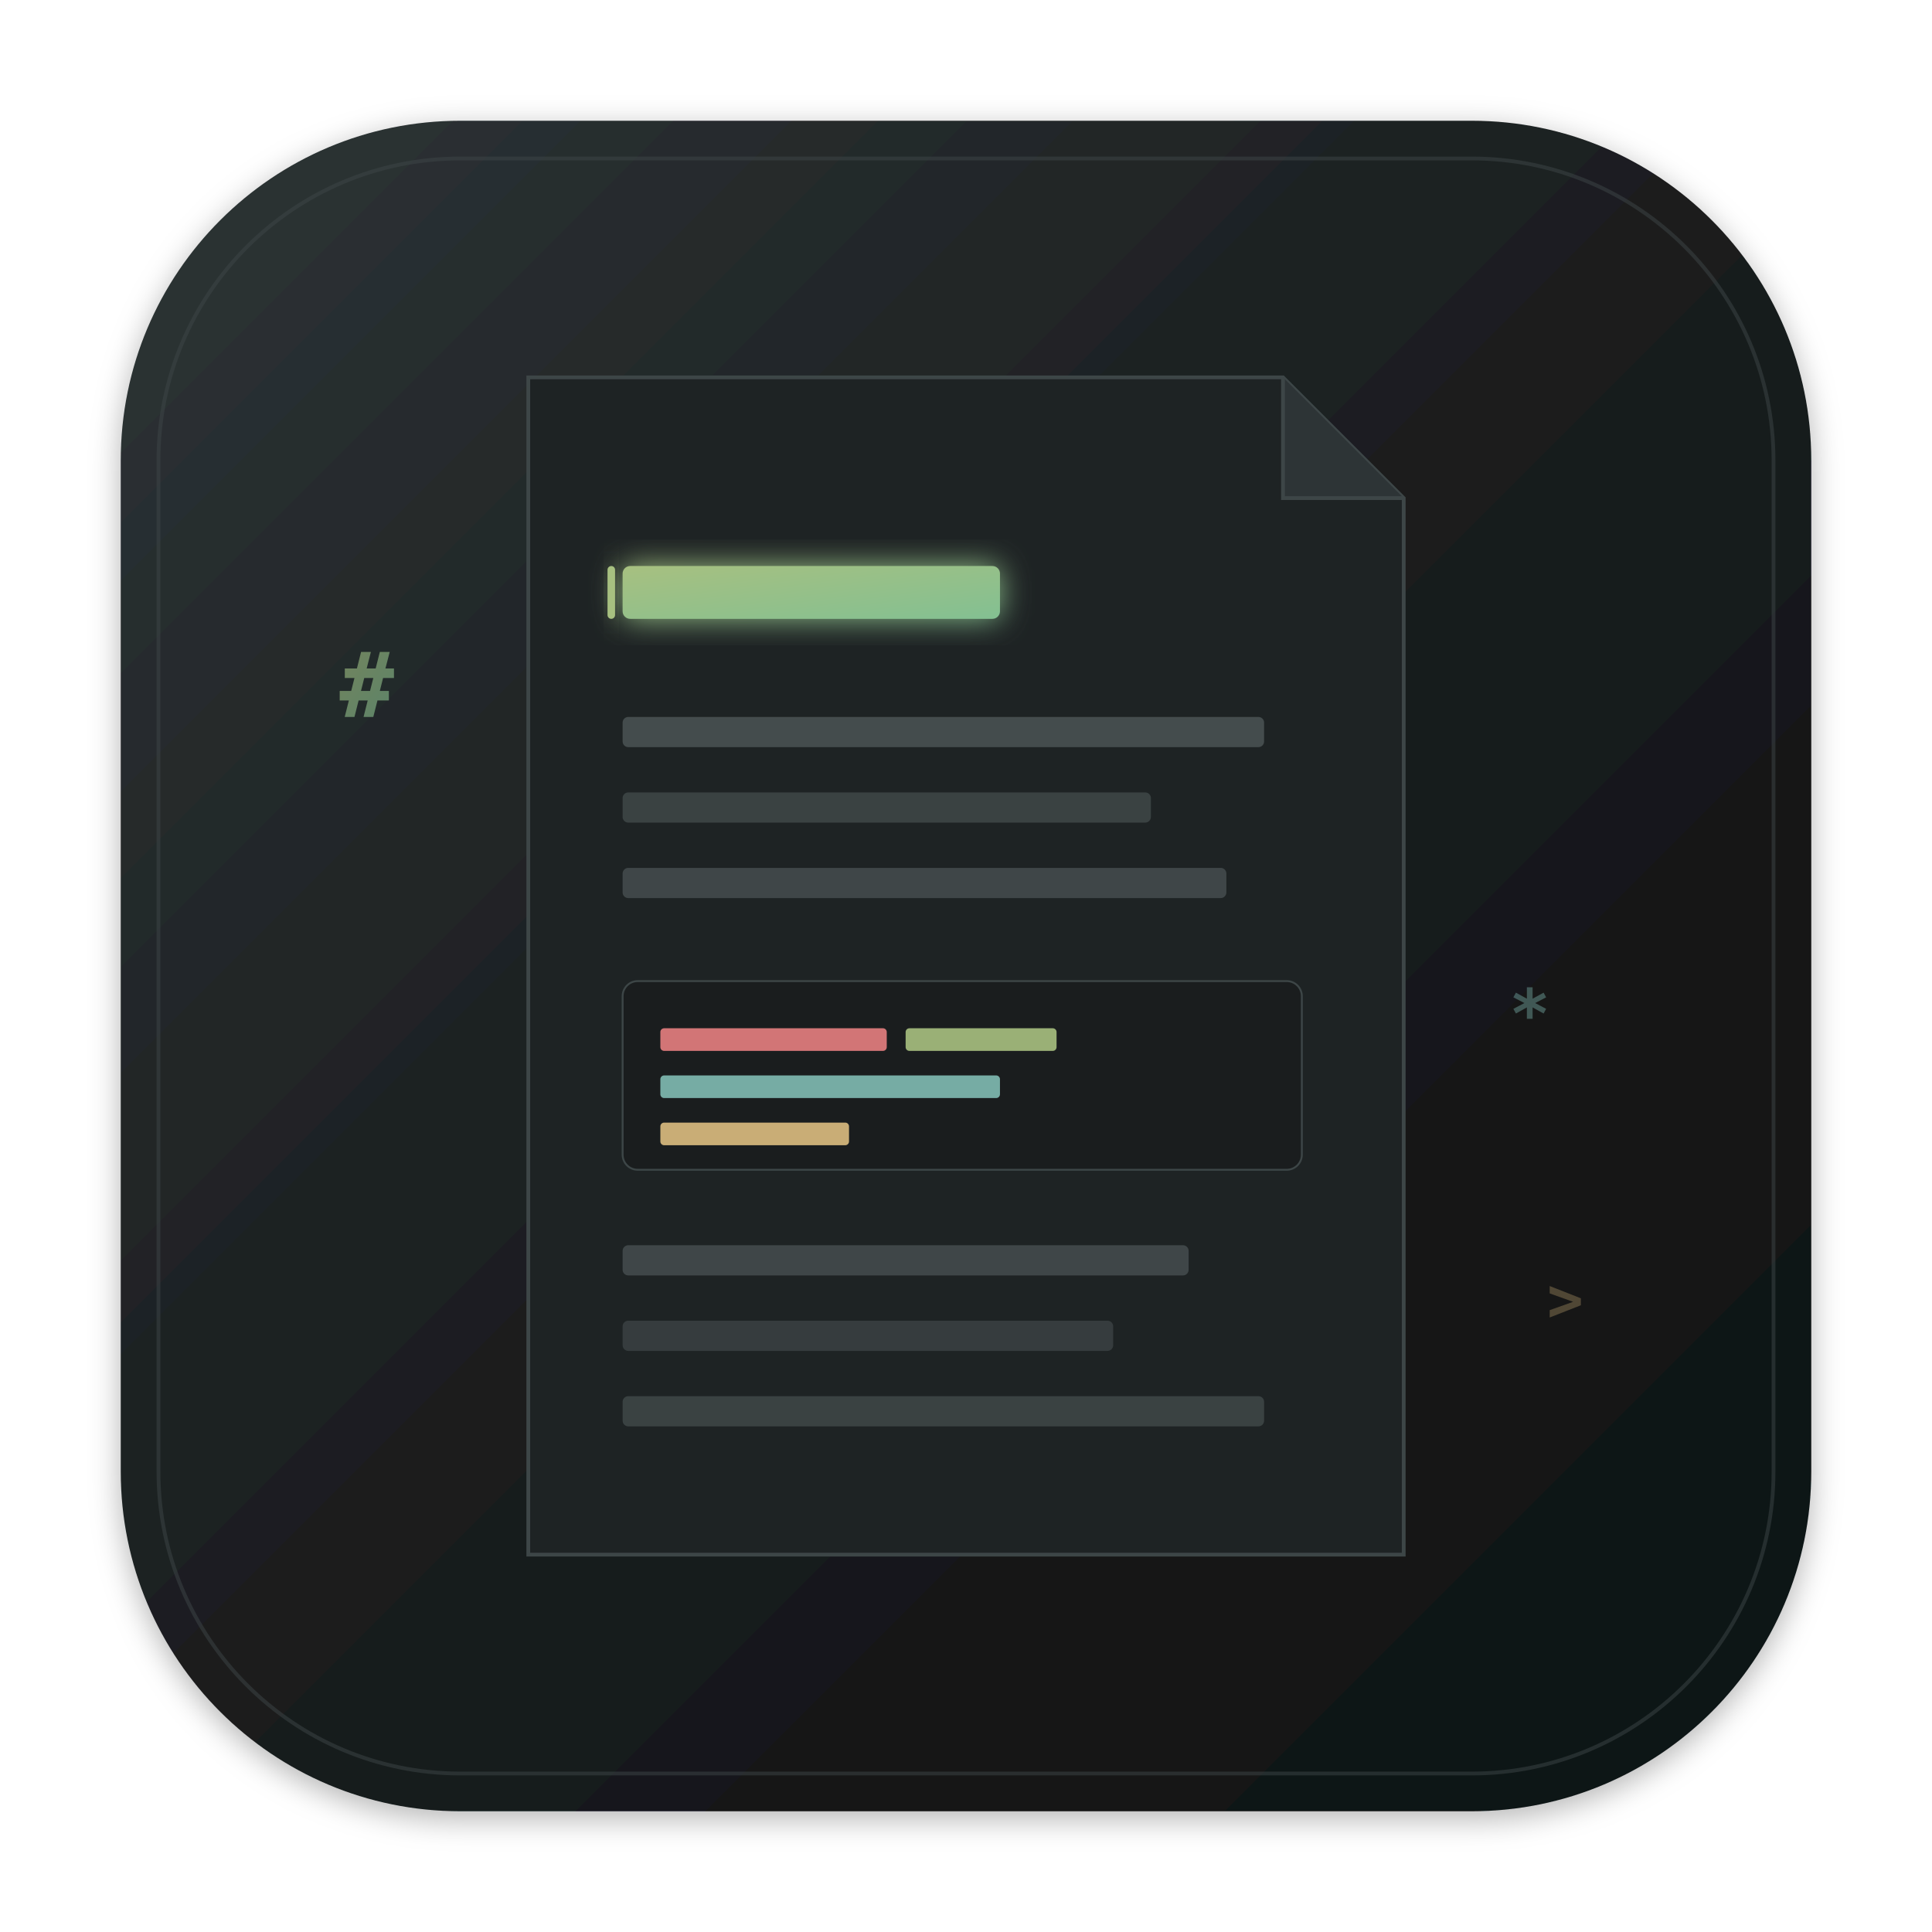
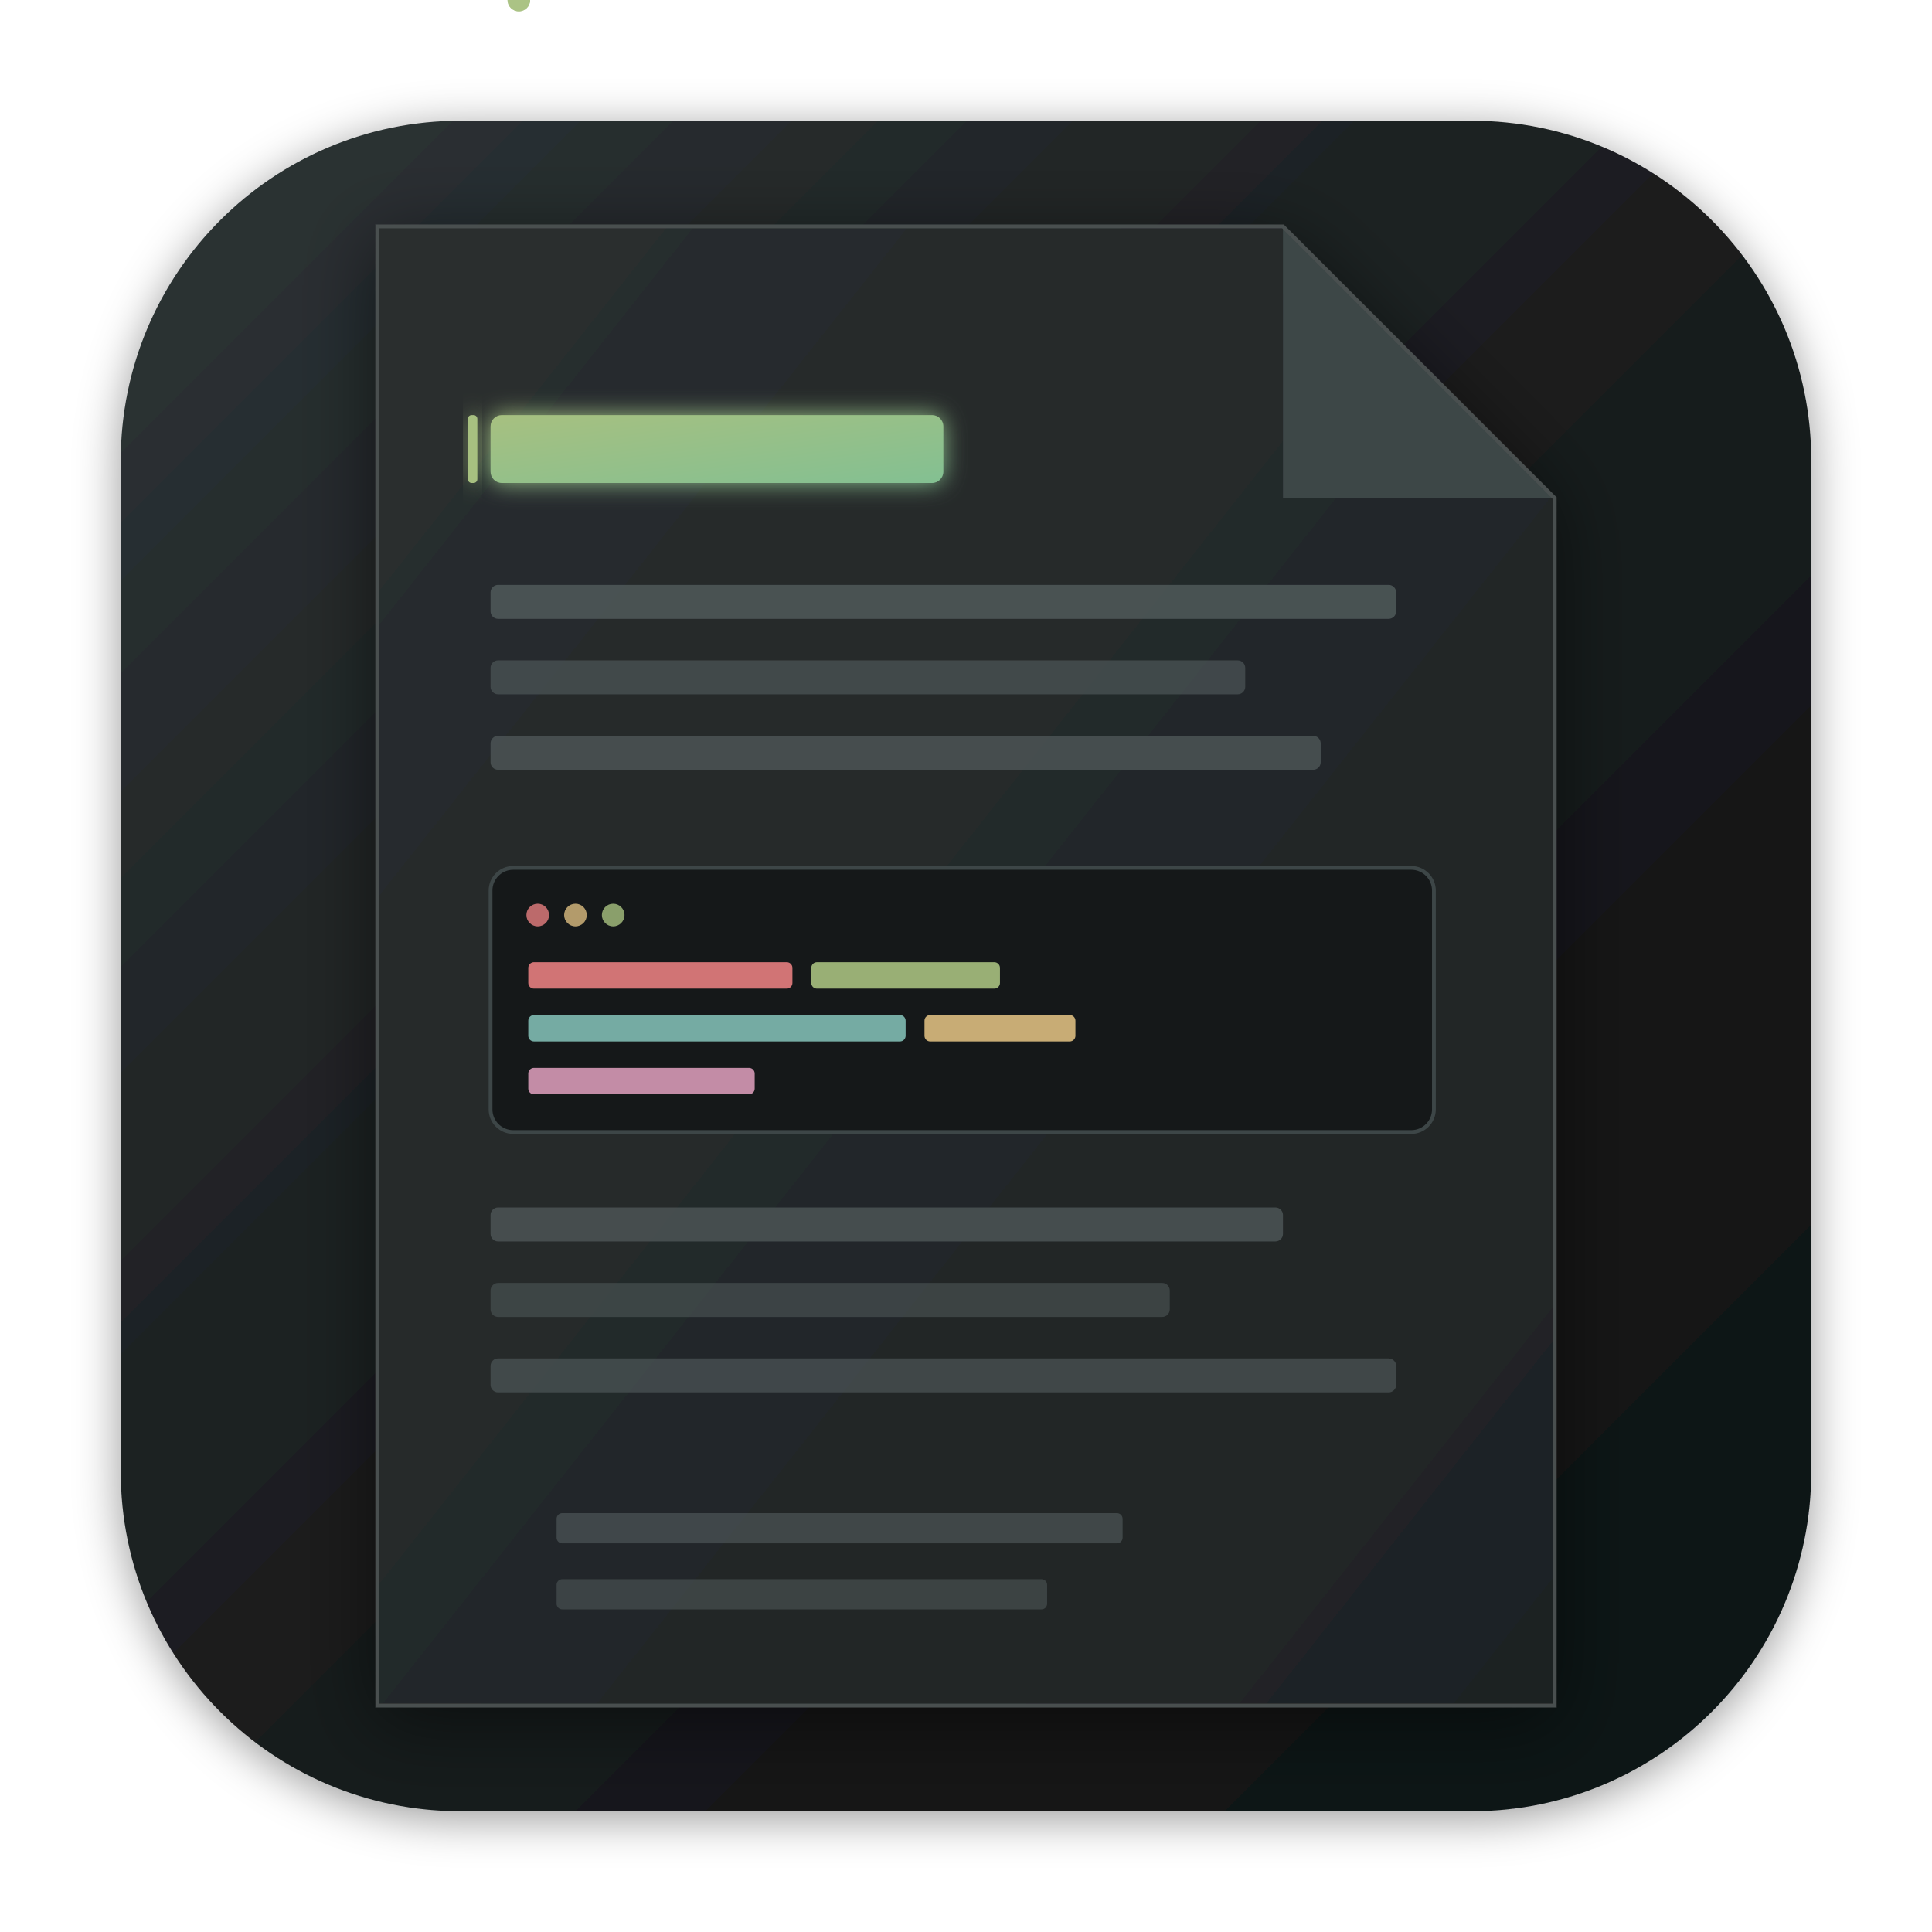
<svg xmlns="http://www.w3.org/2000/svg" viewBox="0 0 1024 1024">
  <defs>
    <linearGradient id="bgGrad" x1="0%" y1="0%" x2="100%" y2="100%">
      <stop offset="0%" style="stop-color:#2d3436" />
      <stop offset="50%" style="stop-color:#1a1d1e" />
      <stop offset="100%" style="stop-color:#0d1011" />
    </linearGradient>
+     <linearGradient id="pageGrad" x1="0%" y1="0%" x2="100%" y2="100%">
+       <stop offset="0%" style="stop-color:#2a2e2f" />
+       <stop offset="100%" style="stop-color:#1e2324" />
+     </linearGradient>
    <linearGradient id="accentGrad" x1="0%" y1="0%" x2="100%" y2="100%">
      <stop offset="0%" style="stop-color:#a7c080" />
      <stop offset="100%" style="stop-color:#83c092" />
    </linearGradient>
    <filter id="glow" x="-50%" y="-50%" width="200%" height="200%">
-       <feGaussianBlur stdDeviation="8" result="coloredBlur" />
+       <feGaussianBlur stdDeviation="6" result="coloredBlur" />
      <feMerge>
        <feMergeNode in="coloredBlur" />
        <feMergeNode in="SourceGraphic" />
      </feMerge>
    </filter>
    <filter id="shadow">
-       <feDropShadow dx="0" dy="4" stdDeviation="8" flood-color="#000" flood-opacity="0.3" />
+       <feDropShadow dx="0" dy="4" stdDeviation="12" flood-color="#000" flood-opacity="0.4" />
+     </filter>
+     <filter id="pageShadow">
+       <feDropShadow dx="0" dy="8" stdDeviation="20" flood-color="#000" flood-opacity="0.5" />
    </filter>
  </defs>
  <rect x="64" y="64" width="896" height="896" rx="180" ry="180" fill="url(#bgGrad)" filter="url(#shadow)" />
-   <rect x="84" y="84" width="856" height="856" rx="160" ry="160" fill="none" stroke="#3d4647" stroke-width="2" opacity="0.5" />
-   <path d="M280 200 L680 200 L744 264 L744 824 L280 824 Z" fill="#1e2324" stroke="#3d4647" stroke-width="2" />
-   <path d="M680 200 L680 264 L744 264" fill="#2d3436" stroke="#3d4647" stroke-width="2" />
-   <rect x="330" y="300" width="200" height="28" rx="4" fill="url(#accentGrad)" filter="url(#glow)" />
-   <rect x="330" y="380" width="340" height="16" rx="3" fill="#4d5657" opacity="0.8" />
-   <rect x="330" y="420" width="280" height="16" rx="3" fill="#4d5657" opacity="0.6" />
-   <rect x="330" y="460" width="320" height="16" rx="3" fill="#4d5657" opacity="0.7" />
-   <rect x="330" y="520" width="360" height="100" rx="8" fill="#1a1d1e" stroke="#3d4647" stroke-width="1" />
-   <rect x="350" y="545" width="120" height="12" rx="2" fill="#e67e80" opacity="0.9" />
-   <rect x="480" y="545" width="80" height="12" rx="2" fill="#a7c080" opacity="0.9" />
-   <rect x="350" y="570" width="180" height="12" rx="2" fill="#7fbbb3" opacity="0.9" />
-   <rect x="350" y="595" width="100" height="12" rx="2" fill="#dbbc7f" opacity="0.9" />
-   <rect x="330" y="660" width="300" height="16" rx="3" fill="#4d5657" opacity="0.7" />
-   <rect x="330" y="700" width="260" height="16" rx="3" fill="#4d5657" opacity="0.5" />
-   <rect x="330" y="740" width="340" height="16" rx="3" fill="#4d5657" opacity="0.6" />
-   <rect x="322" y="300" width="4" height="28" rx="2" fill="#a7c080" filter="url(#glow)" />
-   <text x="180" y="380" font-family="SF Mono, Monaco, monospace" font-size="48" font-weight="bold" fill="url(#accentGrad)" opacity="0.6">#</text>
-   <text x="800" y="550" font-family="SF Mono, Monaco, monospace" font-size="36" font-weight="bold" fill="#7fbbb3" opacity="0.4">*</text>
-   <text x="820" y="700" font-family="SF Mono, Monaco, monospace" font-size="32" font-weight="bold" fill="#dbbc7f" opacity="0.3">&gt;</text>
+   <g filter="url(#pageShadow)">
+     <path d="M200 120 L680 120 L824 264 L824 904 L200 904 Z" fill="url(#pageGrad)" />
+     <path d="M680 120 L680 264 L824 264 Z" fill="#3d4647" />
+     <path d="M200 120 L680 120 L824 264 L824 904 L200 904 Z" fill="none" stroke="#4a5050" stroke-width="2" />
+   </g>
+   <rect x="260" y="220" width="240" height="36" rx="6" fill="url(#accentGrad)" filter="url(#glow)" />
+   <rect x="248" y="220" width="5" height="36" rx="2" fill="#a7c080" filter="url(#glow)" />
+   <rect x="260" y="310" width="480" height="18" rx="4" fill="#4d5657" opacity="0.9" />
+   <rect x="260" y="350" width="400" height="18" rx="4" fill="#4d5657" opacity="0.7" />
+   <rect x="260" y="390" width="440" height="18" rx="4" fill="#4d5657" opacity="0.8" />
+   <rect x="260" y="460" width="500" height="140" rx="12" fill="#151819" stroke="#3d4647" stroke-width="2" />
+   <circle cx="285" cy="485" r="6" fill="#e67e80" opacity="0.8" />
+   <circle cx="305" cy="485" r="6" fill="#dbbc7f" opacity="0.8" />
+   <circle cx="325" cy="485" r="6" fill="#a7c080" opacity="0.8" />
+   <rect x="280" y="510" width="140" height="14" rx="3" fill="#e67e80" opacity="0.9" />
+   <rect x="430" y="510" width="100" height="14" rx="3" fill="#a7c080" opacity="0.9" />
+   <rect x="280" y="538" width="200" height="14" rx="3" fill="#7fbbb3" opacity="0.9" />
+   <rect x="490" y="538" width="80" height="14" rx="3" fill="#dbbc7f" opacity="0.9" />
+   <rect x="280" y="566" width="120" height="14" rx="3" fill="#d699b6" opacity="0.9" />
+   <rect x="260" y="640" width="420" height="18" rx="4" fill="#4d5657" opacity="0.8" />
+   <rect x="260" y="680" width="360" height="18" rx="4" fill="#4d5657" opacity="0.6" />
+   <rect x="260" y="720" width="480" height="18" rx="4" fill="#4d5657" opacity="0.7" />
+   <circle cx="275" y="810" r="6" fill="#a7c080" opacity="0.8" />
+   <rect x="295" y="802" width="300" height="16" rx="3" fill="#4d5657" opacity="0.7" />
+   <circle cx="275" y="845" r="6" fill="#a7c080" opacity="0.8" />
+   <rect x="295" y="837" width="260" height="16" rx="3" fill="#4d5657" opacity="0.6" />
</svg>
